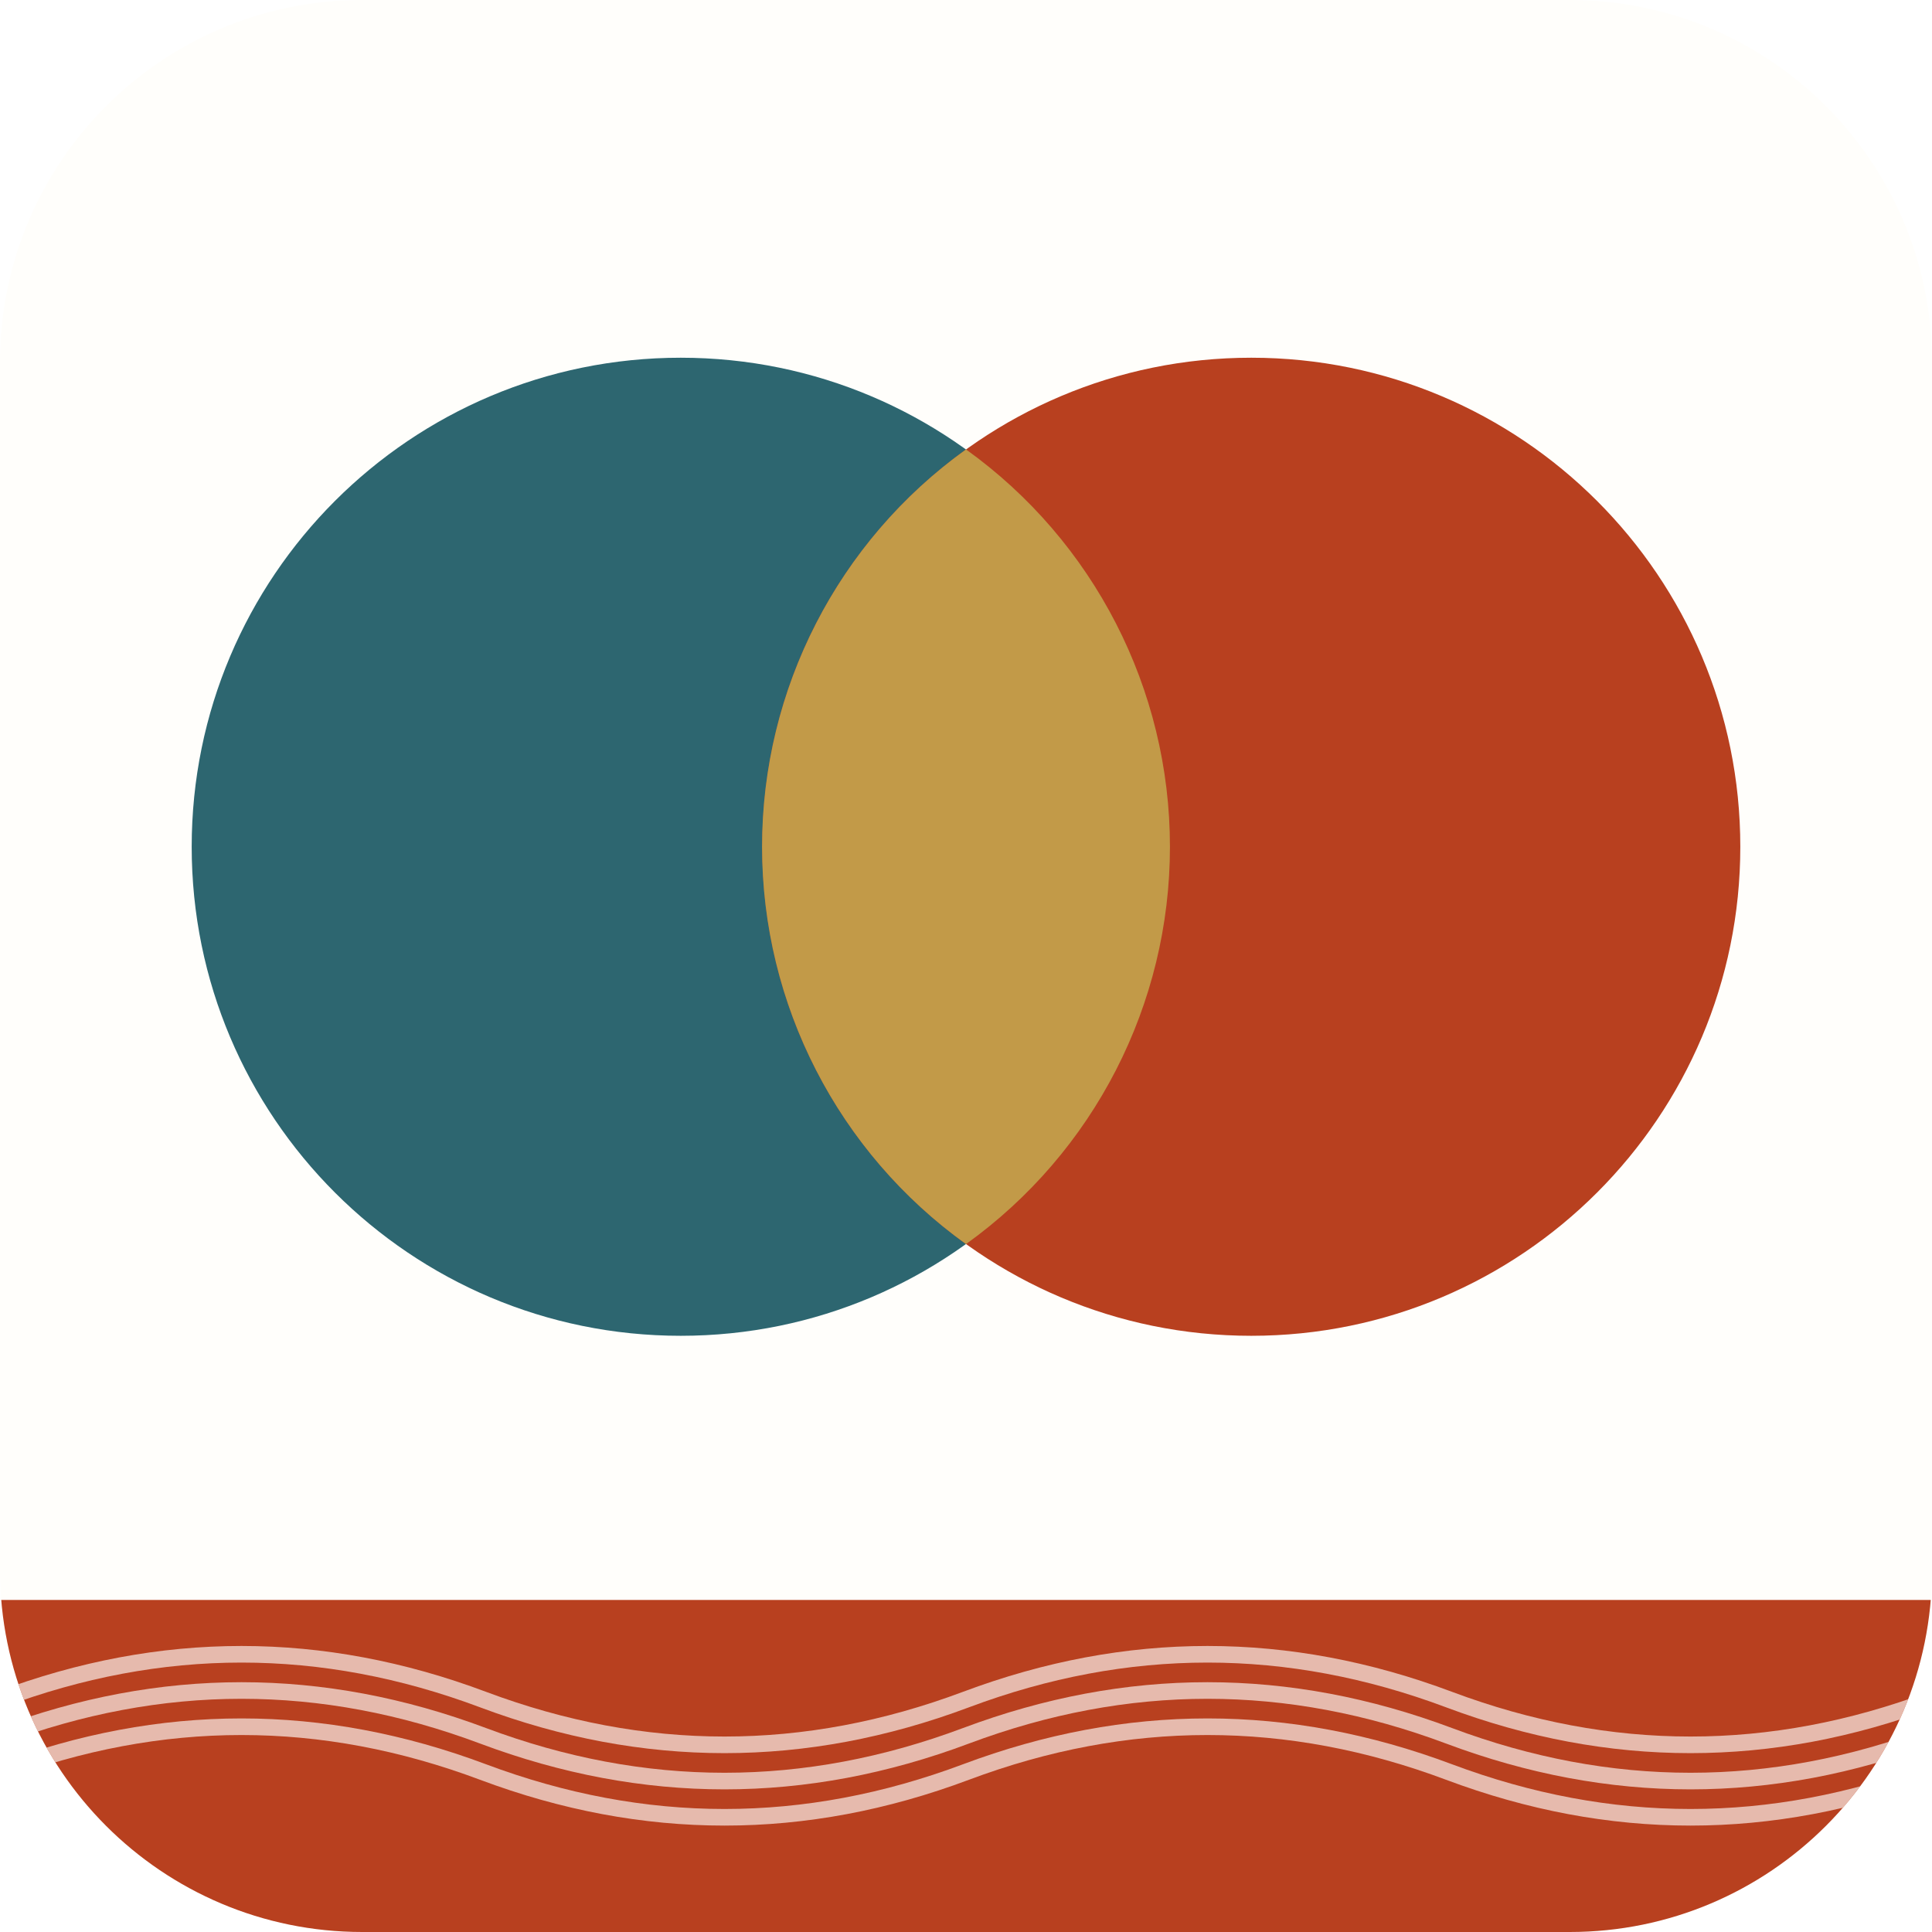
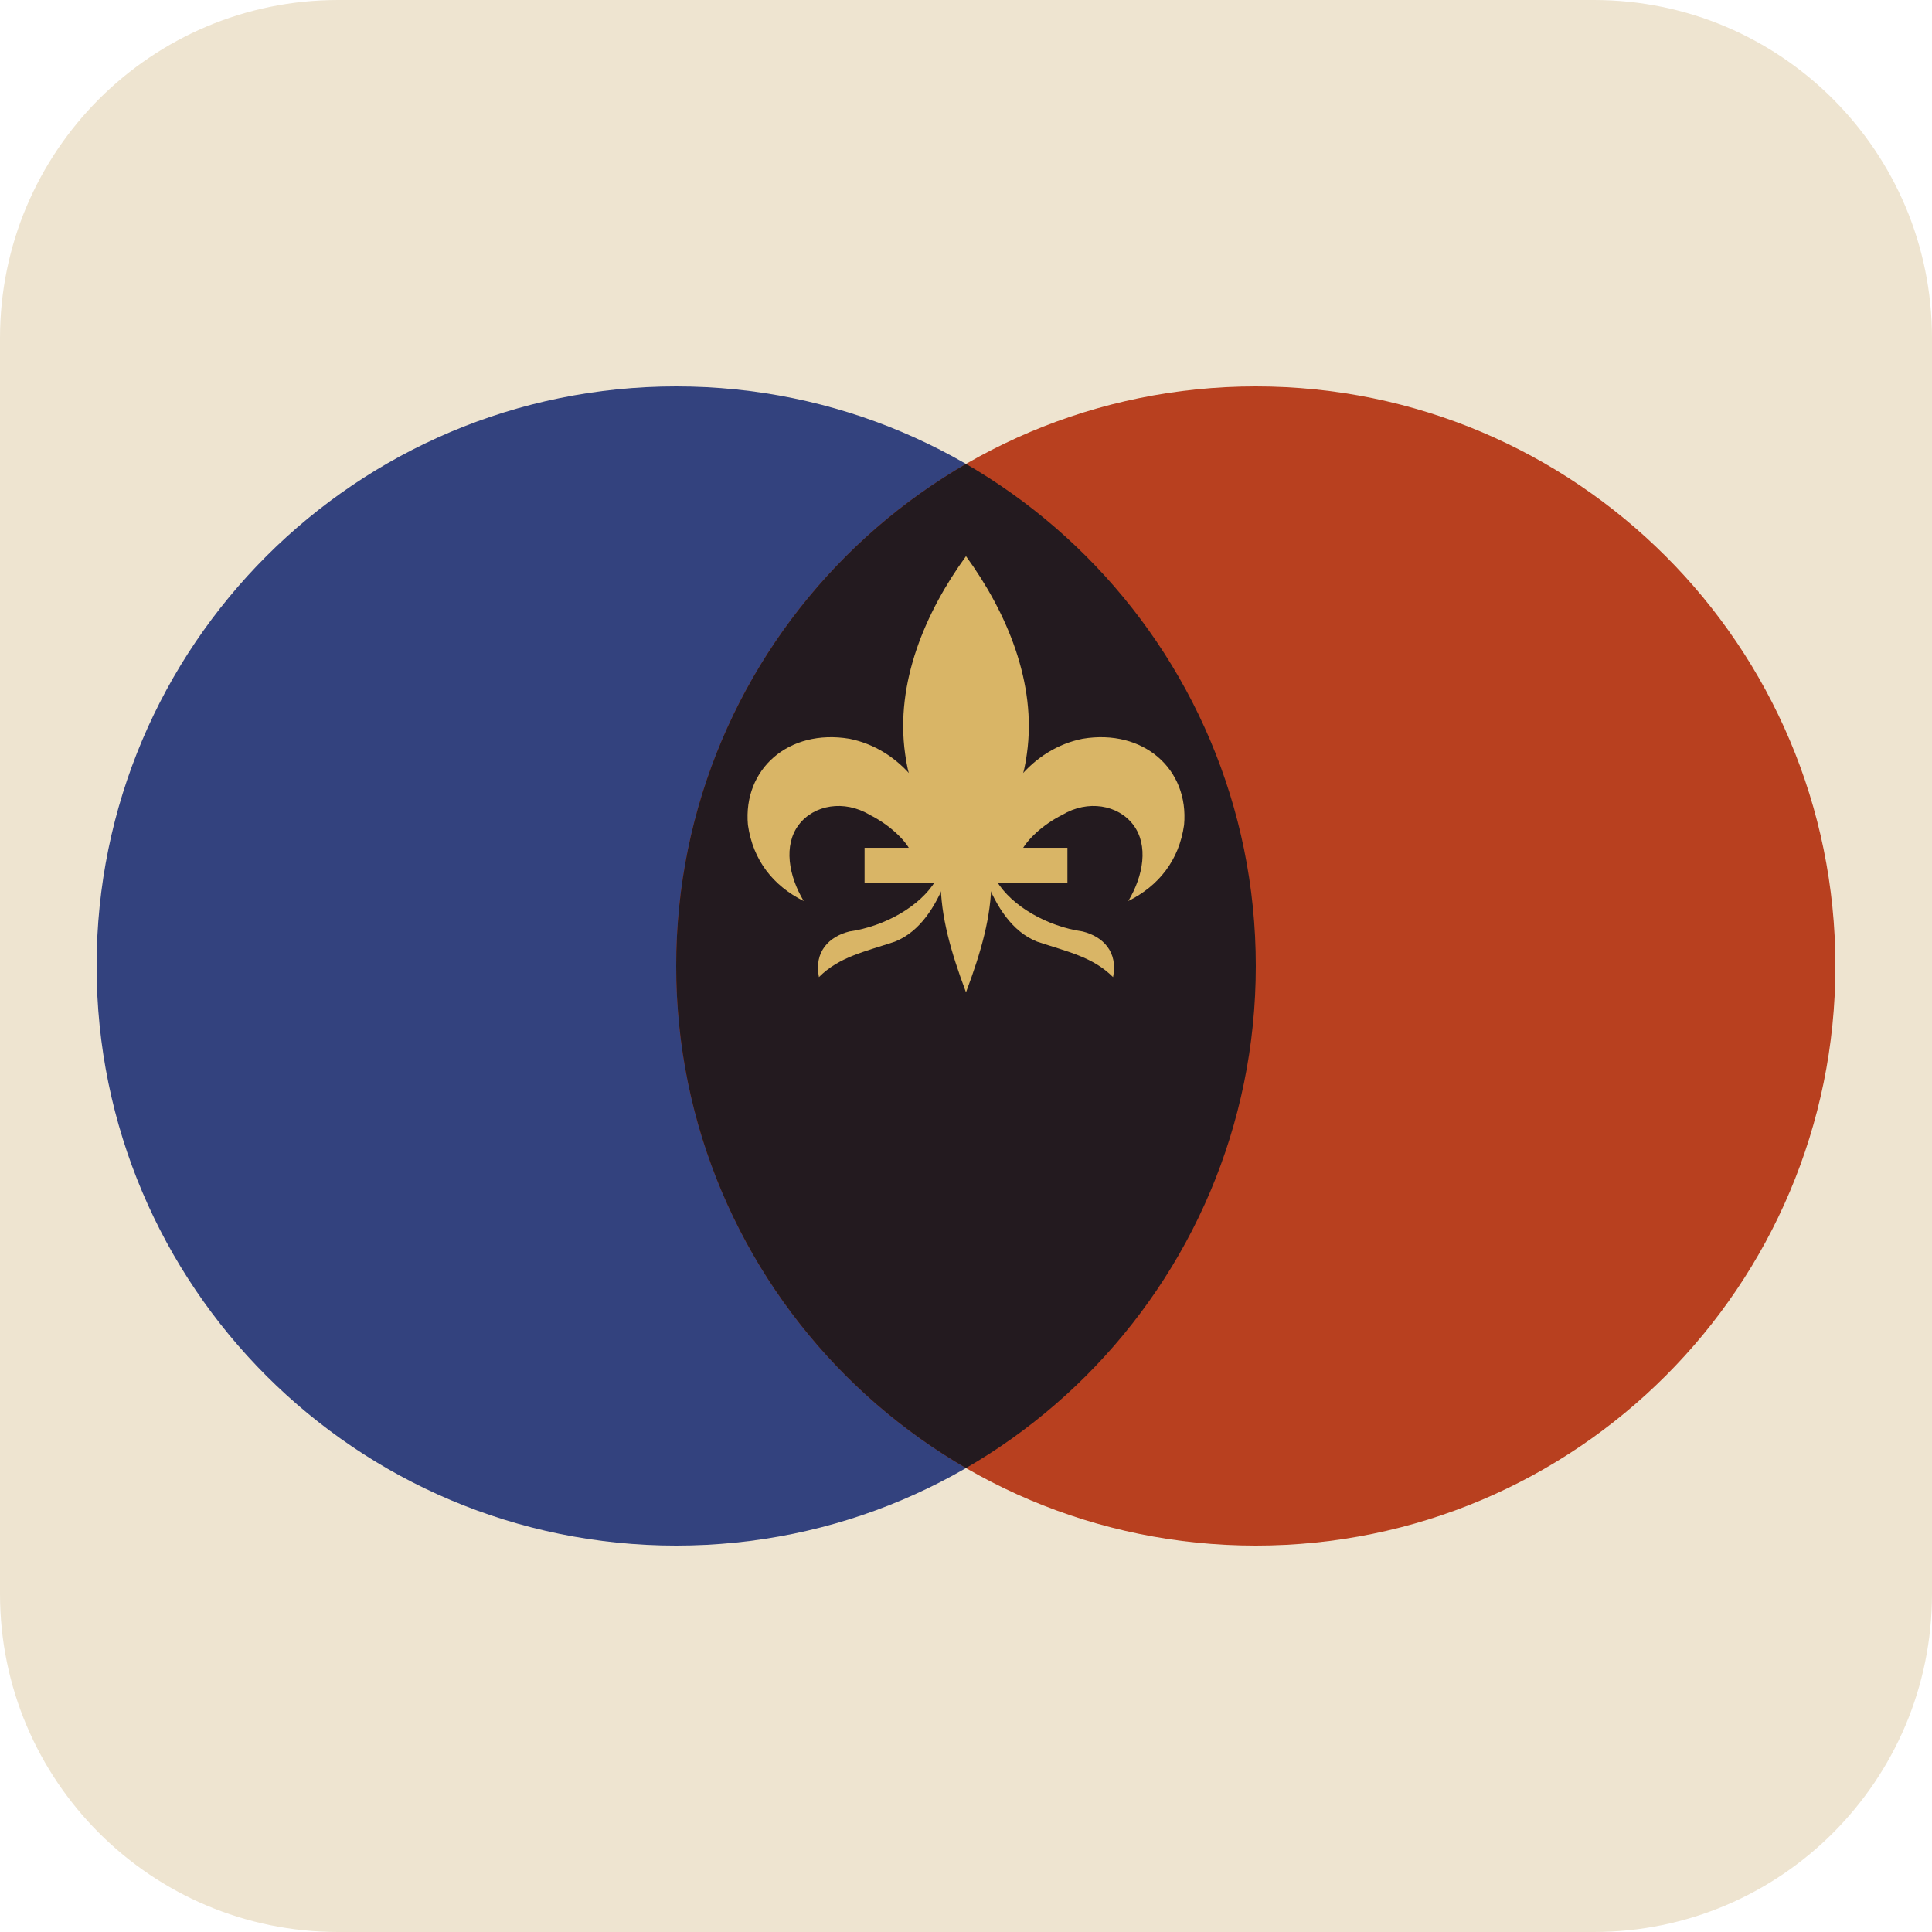
- <svg xmlns="http://www.w3.org/2000/svg" viewBox="0 0 64 64">
+ <svg xmlns="http://www.w3.org/2000/svg" viewBox="0 -7 40 40">
+   <rect x="0" y="-7" width="40" height="40" rx="7" fill="#EEE4D0" />
  <defs>
-     <clipPath id="c">
-       <rect width="64" height="64" rx="12" />
+     <clipPath id="lxa">
+       <circle cx="14" cy="13" r="12" />
    </clipPath>
  </defs>
-   <g clip-path="url(#c)">
-     <rect width="64" height="64" fill="#FFFEFB" />
-     <rect y="53" width="64" height="11" fill="#B8401F" />
-     <path d="M0 56.3 Q8 53.3 16 56.3 T32 56.3 T48 56.3 T64 56.3" fill="none" stroke="#F6E3DC" stroke-width=".55" opacity=".75" />
-     <path d="M0 57.5 Q8 54.5 16 57.5 T32 57.5 T48 57.5 T64 57.5" fill="none" stroke="#F6E3DC" stroke-width=".55" opacity=".75" />
-     <path d="M0 58.7 Q8 55.7 16 58.7 T32 58.7 T48 58.7 T64 58.7" fill="none" stroke="#F6E3DC" stroke-width=".55" opacity=".75" />
-     <g transform="translate(5 10.5) scale(1.35)">
-       <circle cx="13" cy="13" r="12" fill="#2D6670" />
-       <circle cx="27" cy="13" r="12" fill="#B8401F" />
-       <path d="M20 3.25a12 12 0 0 1 0 19.5a12 12 0 0 1 0-19.5z" fill="#C29A48" />
-     </g>
+   <circle cx="14" cy="13" r="12" fill="#33427E" />
+   <circle cx="26" cy="13" r="12" fill="#B8401F" />
+   <circle cx="26" cy="13" r="12" fill="#231A1F" clip-path="url(#lxa)" />
+   <g transform="translate(14.75 4.2) scale(.105)">
+     <path fill="#D9B566" d="M50 3 C 58 14, 64 28, 62 42 C 61 50, 57 56, 55 61 L 45 61 C 43 56, 39 50, 38 42 C 36 28, 42 14, 50 3 Z" />
+     <path fill="#D9B566" d="M46 61 C 44 50, 37 41, 27 39 C 15 37, 6 45, 7 56 C 8 63, 12 68, 18 71 C 15 66, 14 60, 17 56 C 20 52, 26 51, 31 54 C 35 56, 38 59, 39 61 Z" />
+     <path fill="#D9B566" d="M 54 61 C 56 50 63 41 73 39 C 85 37 94 45 93 56 C 92 63 88 68 82 71 C 85 66 86 60 83 56 C 80 52 74 51 69 54 C 65 56 62 59 61 61 Z" />
+     <path fill="#D9B566" d="M30 60.5 H70 V67.5 H30 Z" />
+     <path fill="#D9B566" d="M45 67 C 45 74, 47 81, 50 89 C 53 81, 55 74, 55 67 Z" />
+     <path fill="#D9B566" d="M44 67 C 41 72, 34 76, 27 77 C 23 78, 20 81, 21 86 C 25 82, 30 81, 36 79 C 41 77, 44 72, 46 67 Z" />
+     <path fill="#D9B566" d="M 56 67 C 59 72 66 76 73 77 C 77 78 80 81 79 86 C 75 82 70 81 64 79 C 59 77 56 72 54 67 Z" />
  </g>
</svg>
